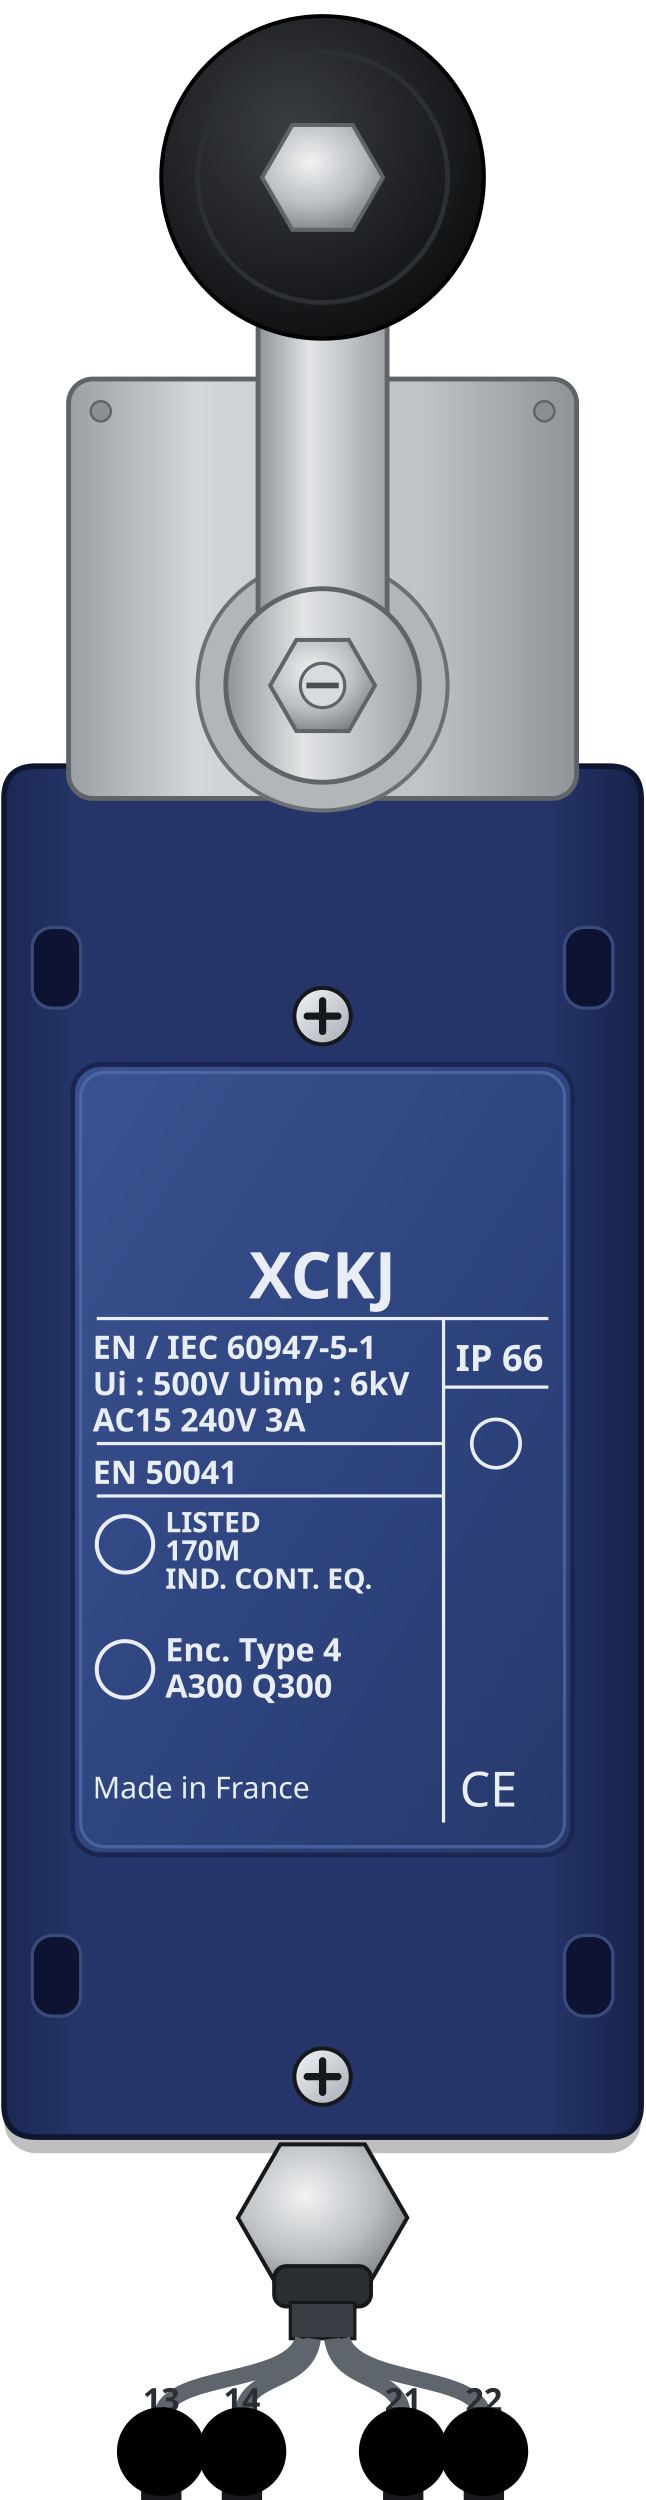
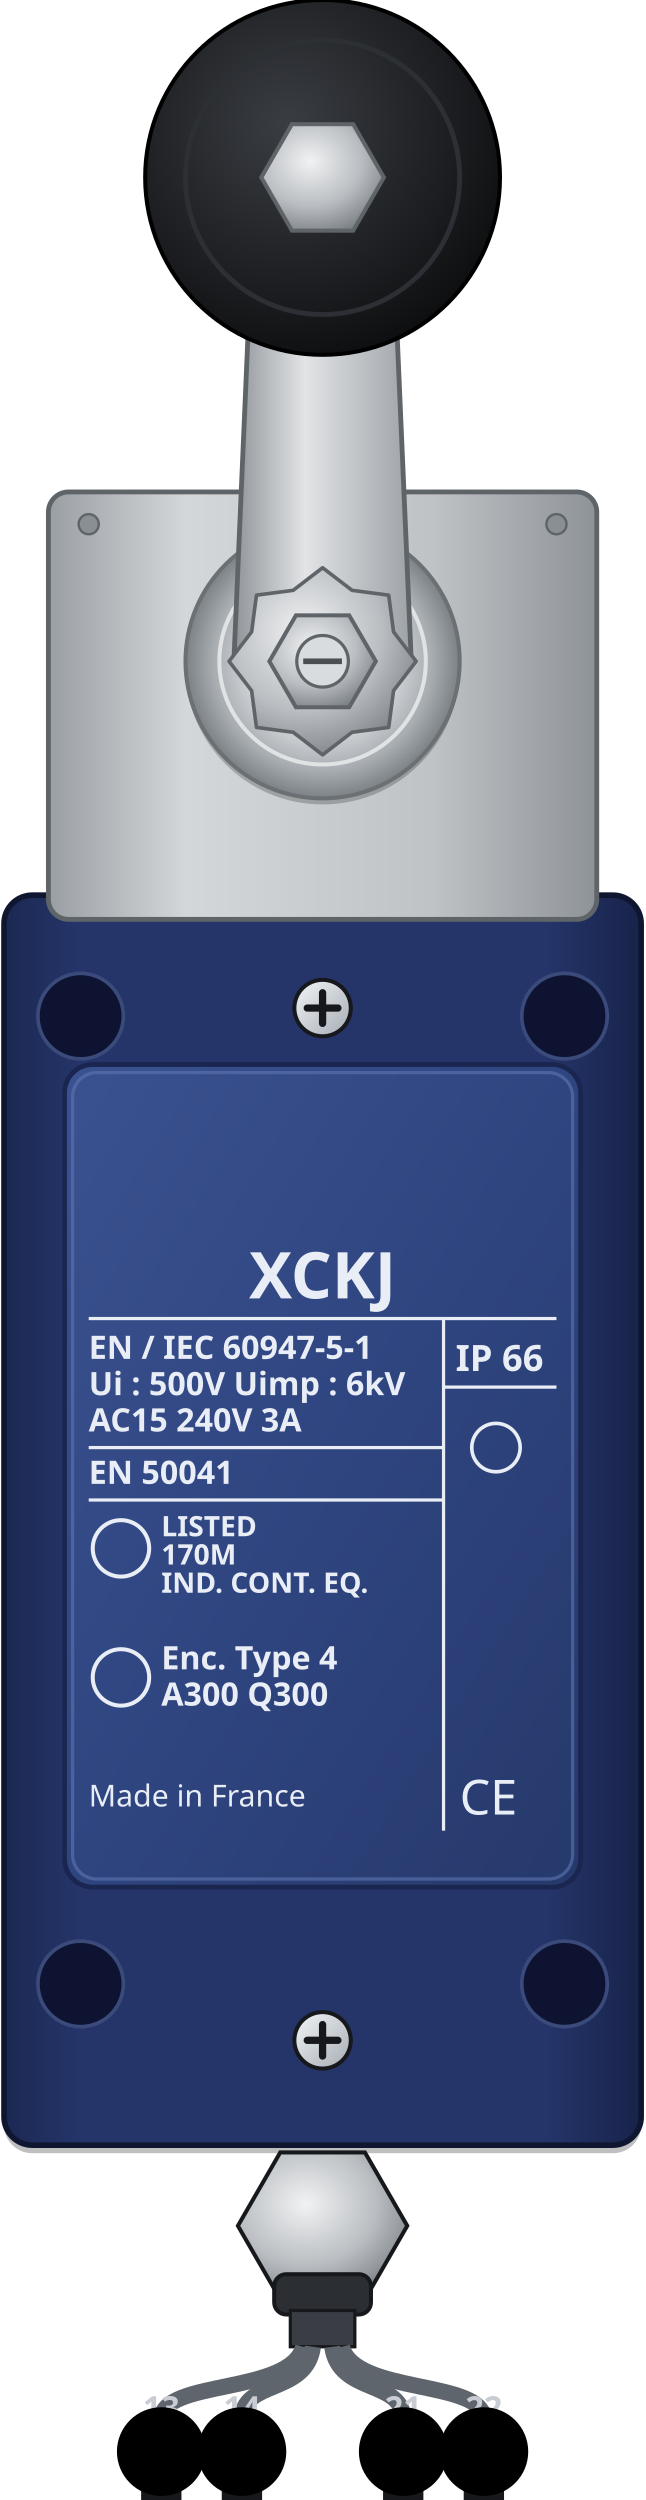
<svg xmlns="http://www.w3.org/2000/svg" viewBox="0 0 160 620">
  <defs>
    <linearGradient id="limit-switch-zmk" x1="0" y1="0" x2="1" y2="1">
      <stop offset="0" stop-color="#6b6f72" />
      <stop offset=".5" stop-color="#4a4d50" />
      <stop offset="1" stop-color="#36383b" />
    </linearGradient>
    <linearGradient id="limit-switch-chr" x1="0" y1="0" x2="1" y2="1">
      <stop offset="0" stop-color="#fdfdfd" />
      <stop offset=".3" stop-color="#c9ced3" />
      <stop offset=".55" stop-color="#7f8790" />
      <stop offset=".75" stop-color="#eef0f2" />
      <stop offset="1" stop-color="#8a9199" />
    </linearGradient>
    <linearGradient id="limit-switch-brs" x1="0" y1="0" x2="1" y2="1">
      <stop offset="0" stop-color="#e9cf95" />
      <stop offset="1" stop-color="#9c7a3c" />
    </linearGradient>
    <linearGradient id="limit-switch-scr" x1="0" y1="0" x2="1" y2="1">
      <stop offset="0" stop-color="#f4f6f8" />
      <stop offset="1" stop-color="#a5acb4" />
    </linearGradient>
    <linearGradient id="limit-switch-blk" x1="0" y1="0" x2="1" y2="0">
      <stop offset="0" stop-color="#1c1e21" />
      <stop offset=".35" stop-color="#3a3e44" />
      <stop offset="1" stop-color="#202226" />
    </linearGradient>
    <radialGradient id="limit-switch-off" cx=".45" cy=".4" r=".65">
      <stop offset="0" stop-color="#000" stop-opacity=".35" />
      <stop offset="1" stop-color="#000" stop-opacity=".62" />
    </radialGradient>
    <radialGradient id="limit-switch-on" cx=".5" cy=".5" r=".5">
      <stop offset="0" stop-color="#fff" stop-opacity=".95" />
      <stop offset=".35" stop-color="#fff" stop-opacity=".45" />
      <stop offset=".8" stop-color="#fff" stop-opacity="0" />
      <stop offset="1" stop-color="#000" stop-opacity=".15" />
    </radialGradient>
    <radialGradient id="limit-switch-burn" cx=".55" cy=".5" r=".6">
      <stop offset="0" stop-color="#1a1410" stop-opacity=".9" />
      <stop offset=".6" stop-color="#2b211a" stop-opacity=".75" />
      <stop offset="1" stop-color="#000" stop-opacity=".8" />
    </radialGradient>
    <radialGradient id="limit-switch-dome" cx=".4" cy=".35" r=".7">
      <stop offset="0" stop-color="#fff" stop-opacity=".25" />
      <stop offset=".6" stop-color="#fff" stop-opacity="0" />
      <stop offset="1" stop-color="#000" stop-opacity=".35" />
    </radialGradient>
    <linearGradient id="limit-switch-knob" x1="0" y1="0" x2="1" y2="1">
      <stop offset="0" stop-color="#4a4f56" />
      <stop offset=".5" stop-color="#25282c" />
      <stop offset="1" stop-color="#121315" />
    </linearGradient>
    <linearGradient id="limit-switch-body" x1="0" y1="0" x2="1" y2="0">
      <stop offset="0" stop-color="#1b2853" />
      <stop offset=".12" stop-color="#25356a" />
      <stop offset=".85" stop-color="#25356a" />
      <stop offset="1" stop-color="#18234a" />
    </linearGradient>
    <linearGradient id="limit-switch-cov" x1="0" y1="0" x2="1" y2="1">
      <stop offset="0" stop-color="#3a5290" />
      <stop offset=".5" stop-color="#2f4580" />
      <stop offset="1" stop-color="#26396b" />
    </linearGradient>
    <linearGradient id="limit-switch-head" x1="0" y1="0" x2="1" y2="0">
      <stop offset="0" stop-color="#9a9fa4" />
      <stop offset=".25" stop-color="#d4d7d9" />
      <stop offset=".7" stop-color="#bfc3c6" />
      <stop offset="1" stop-color="#8e9398" />
    </linearGradient>
    <linearGradient id="limit-switch-arm" x1="0" y1="0" x2="1" y2="0">
      <stop offset="0" stop-color="#8f9499" />
      <stop offset=".4" stop-color="#e2e4e6" />
      <stop offset="1" stop-color="#9da2a7" />
    </linearGradient>
+     <radialGradient id="limit-switch-cone" cx=".5" cy=".5" r=".5">
+       <stop offset="0" stop-color="#eceef0" />
+       <stop offset=".55" stop-color="#d0d3d6" />
+       <stop offset=".8" stop-color="#a7acb1" />
+       <stop offset="1" stop-color="#7c8186" />
+     </radialGradient>
    <radialGradient id="limit-switch-roll" cx=".4" cy=".35" r=".7">
      <stop offset="0" stop-color="#3a3d42" />
      <stop offset=".7" stop-color="#1a1c1f" />
      <stop offset="1" stop-color="#0c0d0e" />
    </radialGradient>
    <radialGradient id="limit-switch-nut" cx=".4" cy=".35" r=".7">
      <stop offset="0" stop-color="#f1f2f3" />
      <stop offset=".6" stop-color="#b9bdc1" />
      <stop offset="1" stop-color="#7d8287" />
    </radialGradient>
  </defs>
-   <rect x="1" y="192" width="158" height="342" rx="8" fill="#000" opacity=".25" />
-   <path d="M1 198 Q1 190 9 190 H151 Q159 190 159 198 V522 Q159 530 151 530 H9 Q1 530 1 522 Z" fill="url(#limit-switch-body)" stroke="#0f1630" stroke-width="1.4" />
-   <rect x="8" y="230" width="12" height="20" rx="5" fill="#0d1330" stroke="#3a4a7a" stroke-width=".8" />
-   <rect x="8" y="480" width="12" height="20" rx="5" fill="#0d1330" stroke="#3a4a7a" stroke-width=".8" />
-   <rect x="140" y="230" width="12" height="20" rx="5" fill="#0d1330" stroke="#3a4a7a" stroke-width=".8" />
-   <rect x="140" y="480" width="12" height="20" rx="5" fill="#0d1330" stroke="#3a4a7a" stroke-width=".8" />
-   <circle cx="80" cy="252" r="7.0" fill="url(#limit-switch-scr)" stroke="#16181b" stroke-width="1" />
-   <path d="M76.2 252H83.8M80 248.2V255.8" stroke="#16181b" stroke-width="1.8" stroke-linecap="round" />
-   <rect x="18" y="264" width="124" height="196" rx="7" fill="url(#limit-switch-cov)" stroke="#1a2650" stroke-width="1.2" />
-   <rect x="20" y="266" width="120" height="192" rx="6" fill="none" stroke="#5d74b0" stroke-width=".8" opacity=".6" />
-   <circle cx="80" cy="515" r="7.0" fill="url(#limit-switch-scr)" stroke="#16181b" stroke-width="1" />
-   <path d="M76.2 515H83.8M80 511.1V518.9" stroke="#16181b" stroke-width="1.8" stroke-linecap="round" />
+   <rect x="1" y="224.0" width="158" height="310.0" rx="7" fill="#000" opacity=".25" />
+   <rect x="1" y="222.0" width="158" height="310.0" rx="7" fill="url(#limit-switch-body)" stroke="#0f1630" stroke-width="1.4" />
+   <circle cx="20" cy="252" r="10.6" fill="#0d1330" stroke="#3a4a7a" stroke-width=".9" />
+   <circle cx="20" cy="492" r="10.6" fill="#0d1330" stroke="#3a4a7a" stroke-width=".9" />
+   <circle cx="140" cy="252" r="10.6" fill="#0d1330" stroke="#3a4a7a" stroke-width=".9" />
+   <circle cx="140" cy="492" r="10.6" fill="#0d1330" stroke="#3a4a7a" stroke-width=".9" />
+   <circle cx="80" cy="250.0" r="7.0" fill="url(#limit-switch-scr)" stroke="#16181b" stroke-width="1" />
+   <path d="M76.2 250.0H83.8M80 246.2V253.8" stroke="#16181b" stroke-width="1.8" stroke-linecap="round" />
+   <rect x="16" y="264" width="128" height="204" rx="7" fill="url(#limit-switch-cov)" stroke="#1a2650" stroke-width="1.2" />
+   <rect x="18" y="266" width="124" height="200" rx="6" fill="none" stroke="#5d74b0" stroke-width=".8" opacity=".6" />
+   <circle cx="80" cy="506.0" r="7.0" fill="url(#limit-switch-scr)" stroke="#16181b" stroke-width="1" />
+   <path d="M76.2 506.0H83.8M80 502.1V509.9" stroke="#16181b" stroke-width="1.8" stroke-linecap="round" />
  <g id="limit-switch-logo" />
  <text x="80" y="322" text-anchor="middle" font-family="sans-serif" font-size="16" font-weight="700" fill="#e9edf6">XCKJ</text>
-   <line x1="24" y1="327" x2="136" y2="327" stroke="#e9edf6" stroke-width=".8" />
-   <line x1="110" y1="327" x2="110" y2="452" stroke="#e9edf6" stroke-width=".8" />
-   <text x="23" y="337" font-family="sans-serif" font-size="8" font-weight="600" fill="#e9edf6">EN / IEC 60947-5-1</text>
-   <text x="23" y="346" font-family="sans-serif" font-size="8" font-weight="600" fill="#e9edf6">Ui : 500V Uimp : 6kV</text>
-   <text x="23" y="355" font-family="sans-serif" font-size="8" font-weight="600" fill="#e9edf6">AC15  240V  3A</text>
-   <line x1="24" y1="358" x2="110" y2="358" stroke="#e9edf6" stroke-width=".8" />
-   <text x="23" y="368" font-family="sans-serif" font-size="8" font-weight="600" fill="#e9edf6">EN 50041</text>
-   <line x1="24" y1="371" x2="110" y2="371" stroke="#e9edf6" stroke-width=".8" />
+   <line x1="22" y1="327" x2="138" y2="327" stroke="#e9edf6" stroke-width=".8" />
+   <line x1="110" y1="327" x2="110" y2="454" stroke="#e9edf6" stroke-width=".8" />
+   <text x="22" y="337" font-family="sans-serif" font-size="8" font-weight="600" fill="#e9edf6">EN / IEC 60947-5-1</text>
+   <text x="22" y="346" font-family="sans-serif" font-size="8" font-weight="600" fill="#e9edf6">Ui : 500V Uimp : 6kV</text>
+   <text x="22" y="355" font-family="sans-serif" font-size="8" font-weight="600" fill="#e9edf6">AC15  240V  3A</text>
+   <line x1="22" y1="359" x2="110" y2="359" stroke="#e9edf6" stroke-width=".8" />
+   <text x="22" y="368" font-family="sans-serif" font-size="8" font-weight="600" fill="#e9edf6">EN 50041</text>
+   <line x1="22" y1="372" x2="110" y2="372" stroke="#e9edf6" stroke-width=".8" />
  <text x="113" y="340" font-family="sans-serif" font-size="9" font-weight="600" fill="#e9edf6">IP 66</text>
-   <line x1="110" y1="344" x2="136" y2="344" stroke="#e9edf6" stroke-width=".8" />
-   <circle cx="123" cy="358" r="6" fill="none" stroke="#e9edf6" stroke-width=".9" />
-   <circle cx="31" cy="383" r="7" fill="none" stroke="#e9edf6" stroke-width="1" />
-   <text x="41" y="380" font-family="sans-serif" font-size="7" font-weight="600" fill="#e9edf6">LISTED</text>
-   <text x="41" y="387" font-family="sans-serif" font-size="7" font-weight="600" fill="#e9edf6">170M</text>
-   <text x="41" y="394" font-family="sans-serif" font-size="7" font-weight="600" fill="#e9edf6">IND. CONT. EQ.</text>
-   <circle cx="31" cy="414" r="7" fill="none" stroke="#e9edf6" stroke-width="1" />
-   <text x="41" y="412" font-family="sans-serif" font-size="8" font-weight="600" fill="#e9edf6">Enc. Type 4</text>
-   <text x="41" y="421" font-family="sans-serif" font-size="8" font-weight="600" fill="#e9edf6">A300 Q300</text>
-   <text x="23" y="446" font-family="sans-serif" font-size="7.5" fill="#e9edf6">Made in France</text>
-   <text x="114" y="448" font-family="sans-serif" font-size="12" fill="#e9edf6">CE</text>
-   <polygon points="101.0,550.0 90.5,568.2 69.5,568.2 59.0,550.0 69.5,531.8 90.5,531.8" fill="url(#limit-switch-nut)" stroke="#16181b" stroke-width="1" />
-   <rect x="68" y="562" width="24" height="10" rx="3" fill="#2b2e33" stroke="#16181b" />
-   <rect x="72" y="571" width="16" height="9" fill="#3a3e44" stroke="#16181b" stroke-width=".8" />
-   <path d="M75.2 580 C72.0 592 40 588 40 600 V612" fill="none" stroke="#5f656c" stroke-width="4" />
+   <line x1="110" y1="344" x2="138" y2="344" stroke="#e9edf6" stroke-width=".8" />
+   <circle cx="123" cy="359" r="6" fill="none" stroke="#e9edf6" stroke-width=".9" />
+   <circle cx="30" cy="384" r="7" fill="none" stroke="#e9edf6" stroke-width="1" />
+   <text x="40" y="381" font-family="sans-serif" font-size="7" font-weight="600" fill="#e9edf6">LISTED</text>
+   <text x="40" y="388" font-family="sans-serif" font-size="7" font-weight="600" fill="#e9edf6">170M</text>
+   <text x="40" y="395" font-family="sans-serif" font-size="7" font-weight="600" fill="#e9edf6">IND. CONT. EQ.</text>
+   <circle cx="30" cy="416" r="7" fill="none" stroke="#e9edf6" stroke-width="1" />
+   <text x="40" y="414" font-family="sans-serif" font-size="8" font-weight="600" fill="#e9edf6">Enc. Type 4</text>
+   <text x="40" y="423" font-family="sans-serif" font-size="8" font-weight="600" fill="#e9edf6">A300 Q300</text>
+   <text x="22" y="448" font-family="sans-serif" font-size="7.5" fill="#e9edf6">Made in France</text>
+   <text x="114" y="450" font-family="sans-serif" font-size="12" fill="#e9edf6">CE</text>
+   <polygon points="101.0,552.0 90.5,570.2 69.5,570.2 59.0,552.0 69.5,533.8 90.5,533.8" fill="url(#limit-switch-nut)" stroke="#16181b" stroke-width="1" />
+   <rect x="68" y="564" width="24" height="10" rx="3" fill="#2b2e33" stroke="#16181b" />
+   <rect x="72" y="573" width="16" height="9" fill="#3a3e44" stroke="#16181b" stroke-width=".8" />
+   <path d="M75.2 582 C72.0 594 40 590 40 600 V612" fill="none" stroke="#5f656c" stroke-width="4" />
  <rect x="36" y="604" width="8" height="12" rx="1.5" fill="#c9ced5" stroke="#16181b" stroke-width=".8" />
  <rect x="35" y="616" width="10" height="4" fill="#16181b" />
-   <text x="40" y="598" text-anchor="middle" font-family="sans-serif" font-size="8" font-weight="700" fill="#2b2f35">13</text>
+   <text x="40" y="600" text-anchor="middle" font-family="sans-serif" font-size="8" font-weight="700" fill="#c9cdd3">13</text>
  <circle class="jw-term" data-term="13" cx="40" cy="608" r="11" />
-   <path d="M77.6 580 C76.0 592 60 588 60 600 V612" fill="none" stroke="#5f656c" stroke-width="4" />
+   <path d="M77.6 582 C76.0 594 60 590 60 600 V612" fill="none" stroke="#5f656c" stroke-width="4" />
  <rect x="56" y="604" width="8" height="12" rx="1.5" fill="#c9ced5" stroke="#16181b" stroke-width=".8" />
  <rect x="55" y="616" width="10" height="4" fill="#16181b" />
-   <text x="60" y="598" text-anchor="middle" font-family="sans-serif" font-size="8" font-weight="700" fill="#2b2f35">14</text>
+   <text x="60" y="600" text-anchor="middle" font-family="sans-serif" font-size="8" font-weight="700" fill="#c9cdd3">14</text>
  <circle class="jw-term" data-term="14" cx="60" cy="608" r="11" />
-   <path d="M82.4 580 C84.0 592 100 588 100 600 V612" fill="none" stroke="#5f656c" stroke-width="4" />
+   <path d="M82.4 582 C84.0 594 100 590 100 600 V612" fill="none" stroke="#5f656c" stroke-width="4" />
  <rect x="96" y="604" width="8" height="12" rx="1.5" fill="#c9ced5" stroke="#16181b" stroke-width=".8" />
  <rect x="95" y="616" width="10" height="4" fill="#16181b" />
-   <text x="100" y="598" text-anchor="middle" font-family="sans-serif" font-size="8" font-weight="700" fill="#2b2f35">21</text>
+   <text x="100" y="600" text-anchor="middle" font-family="sans-serif" font-size="8" font-weight="700" fill="#c9cdd3">21</text>
  <circle class="jw-term" data-term="21" cx="100" cy="608" r="11" />
-   <path d="M84.8 580 C88.0 592 120 588 120 600 V612" fill="none" stroke="#5f656c" stroke-width="4" />
+   <path d="M84.8 582 C88.0 594 120 590 120 600 V612" fill="none" stroke="#5f656c" stroke-width="4" />
  <rect x="116" y="604" width="8" height="12" rx="1.5" fill="#c9ced5" stroke="#16181b" stroke-width=".8" />
  <rect x="115" y="616" width="10" height="4" fill="#16181b" />
-   <text x="120" y="598" text-anchor="middle" font-family="sans-serif" font-size="8" font-weight="700" fill="#2b2f35">22</text>
+   <text x="120" y="600" text-anchor="middle" font-family="sans-serif" font-size="8" font-weight="700" fill="#c9cdd3">22</text>
  <circle class="jw-term" data-term="22" cx="120" cy="608" r="11" />
-   <rect x="17" y="94" width="126" height="104" rx="6" fill="url(#limit-switch-head)" stroke="#5f6469" stroke-width="1.2" />
-   <circle cx="25" cy="102" r="2.5" fill="#8a8f94" stroke="#5f6469" stroke-width=".6" />
-   <circle cx="135" cy="102" r="2.5" fill="#8a8f94" stroke="#5f6469" stroke-width=".6" />
-   <circle cx="80" cy="170" r="31" fill="#b2b6ba" stroke="#6b7075" stroke-width="1" />
-   <g data-rotate="out.actuated:0:1:0:25:80:170" data-action="actuate" data-kind="momentary">
-     <path d="M64 170 V44 Q64 30 80 30 Q96 30 96 44 V170 Z" fill="url(#limit-switch-arm)" stroke="#5f6469" stroke-width="1.2" />
-     <circle cx="80" cy="170" r="24" fill="url(#limit-switch-arm)" stroke="#5f6469" stroke-width="1.2" />
-     <polygon points="93.0,170.0 86.5,181.3 73.5,181.3 67.0,170.0 73.5,158.7 86.5,158.7" fill="url(#limit-switch-nut)" stroke="#5f6469" stroke-width="1" />
-     <circle cx="80" cy="170" r="5.5" fill="#d9dcdf" stroke="#5f6469" stroke-width=".8" />
-     <line x1="76" y1="170" x2="84" y2="170" stroke="#4a4f54" stroke-width="1.4" />
-     <circle cx="80" cy="44" r="40" fill="url(#limit-switch-roll)" stroke="#000" stroke-width="1" />
-     <circle cx="80" cy="44" r="31" fill="none" stroke="#2c2f33" stroke-width="1.2" />
-     <polygon points="95.0,44.0 87.5,57.0 72.5,57.0 65.0,44.0 72.5,31.0 87.5,31.0" fill="url(#limit-switch-nut)" stroke="#5f6469" stroke-width="1" />
+   <rect x="12" y="122.0" width="136" height="106.0" rx="5" fill="url(#limit-switch-head)" stroke="#5f6469" stroke-width="1.2" />
+   <circle cx="22.0" cy="130.0" r="2.5" fill="#8a8f94" stroke="#5f6469" stroke-width=".6" />
+   <circle cx="138.0" cy="130.0" r="2.5" fill="#8a8f94" stroke="#5f6469" stroke-width=".6" />
+   <circle cx="80" cy="165.5" r="34.0" fill="#000" opacity=".22" />
+   <circle cx="80" cy="164" r="34.0" fill="url(#limit-switch-cone)" stroke="#6b7075" stroke-width="1" />
+   <circle cx="80" cy="164" r="25.6" fill="none" stroke="#f5f6f7" stroke-width="1" opacity=".7" />
+   <g data-rotate="out.actuated:0:1:0:25:80:164" data-action="actuate" data-kind="momentary">
+     <path d="M58.0 164 L63.2 44 Q80 24 96.8 44 L102.0 164 Z" fill="url(#limit-switch-arm)" stroke="#5f6469" stroke-width="1.2" />
+     <polygon points="103.2,164.0 97.6,171.3 96.4,180.4 87.3,181.6 80.0,187.2 72.7,181.6 63.6,180.4 62.4,171.3 56.8,164.0 62.4,156.7 63.6,147.6 72.7,146.4 80.0,140.8 87.3,146.4 96.4,147.6 97.6,156.7" fill="url(#limit-switch-nut)" stroke="#5f6469" stroke-width=".9" stroke-linejoin="round" />
+     <polygon points="93.2,164.0 86.6,175.4 73.4,175.4 66.8,164.0 73.4,152.6 86.6,152.6" fill="url(#limit-switch-nut)" stroke="#5f6469" stroke-width="1" />
+     <circle cx="80" cy="164" r="6.4" fill="#d9dcdf" stroke="#5f6469" stroke-width=".8" />
+     <line x1="75.2" y1="164" x2="84.8" y2="164" stroke="#4a4f54" stroke-width="1.4" />
+     <circle cx="80" cy="44" r="44" fill="url(#limit-switch-roll)" stroke="#000" stroke-width="1" />
+     <circle cx="80" cy="44" r="34.0" fill="none" stroke="#2c2f33" stroke-width="1.2" />
+     <polygon points="95.2,44.0 87.6,57.2 72.4,57.2 64.8,44.0 72.4,30.8 87.6,30.8" fill="url(#limit-switch-nut)" stroke="#5f6469" stroke-width="1" />
  </g>
</svg>
